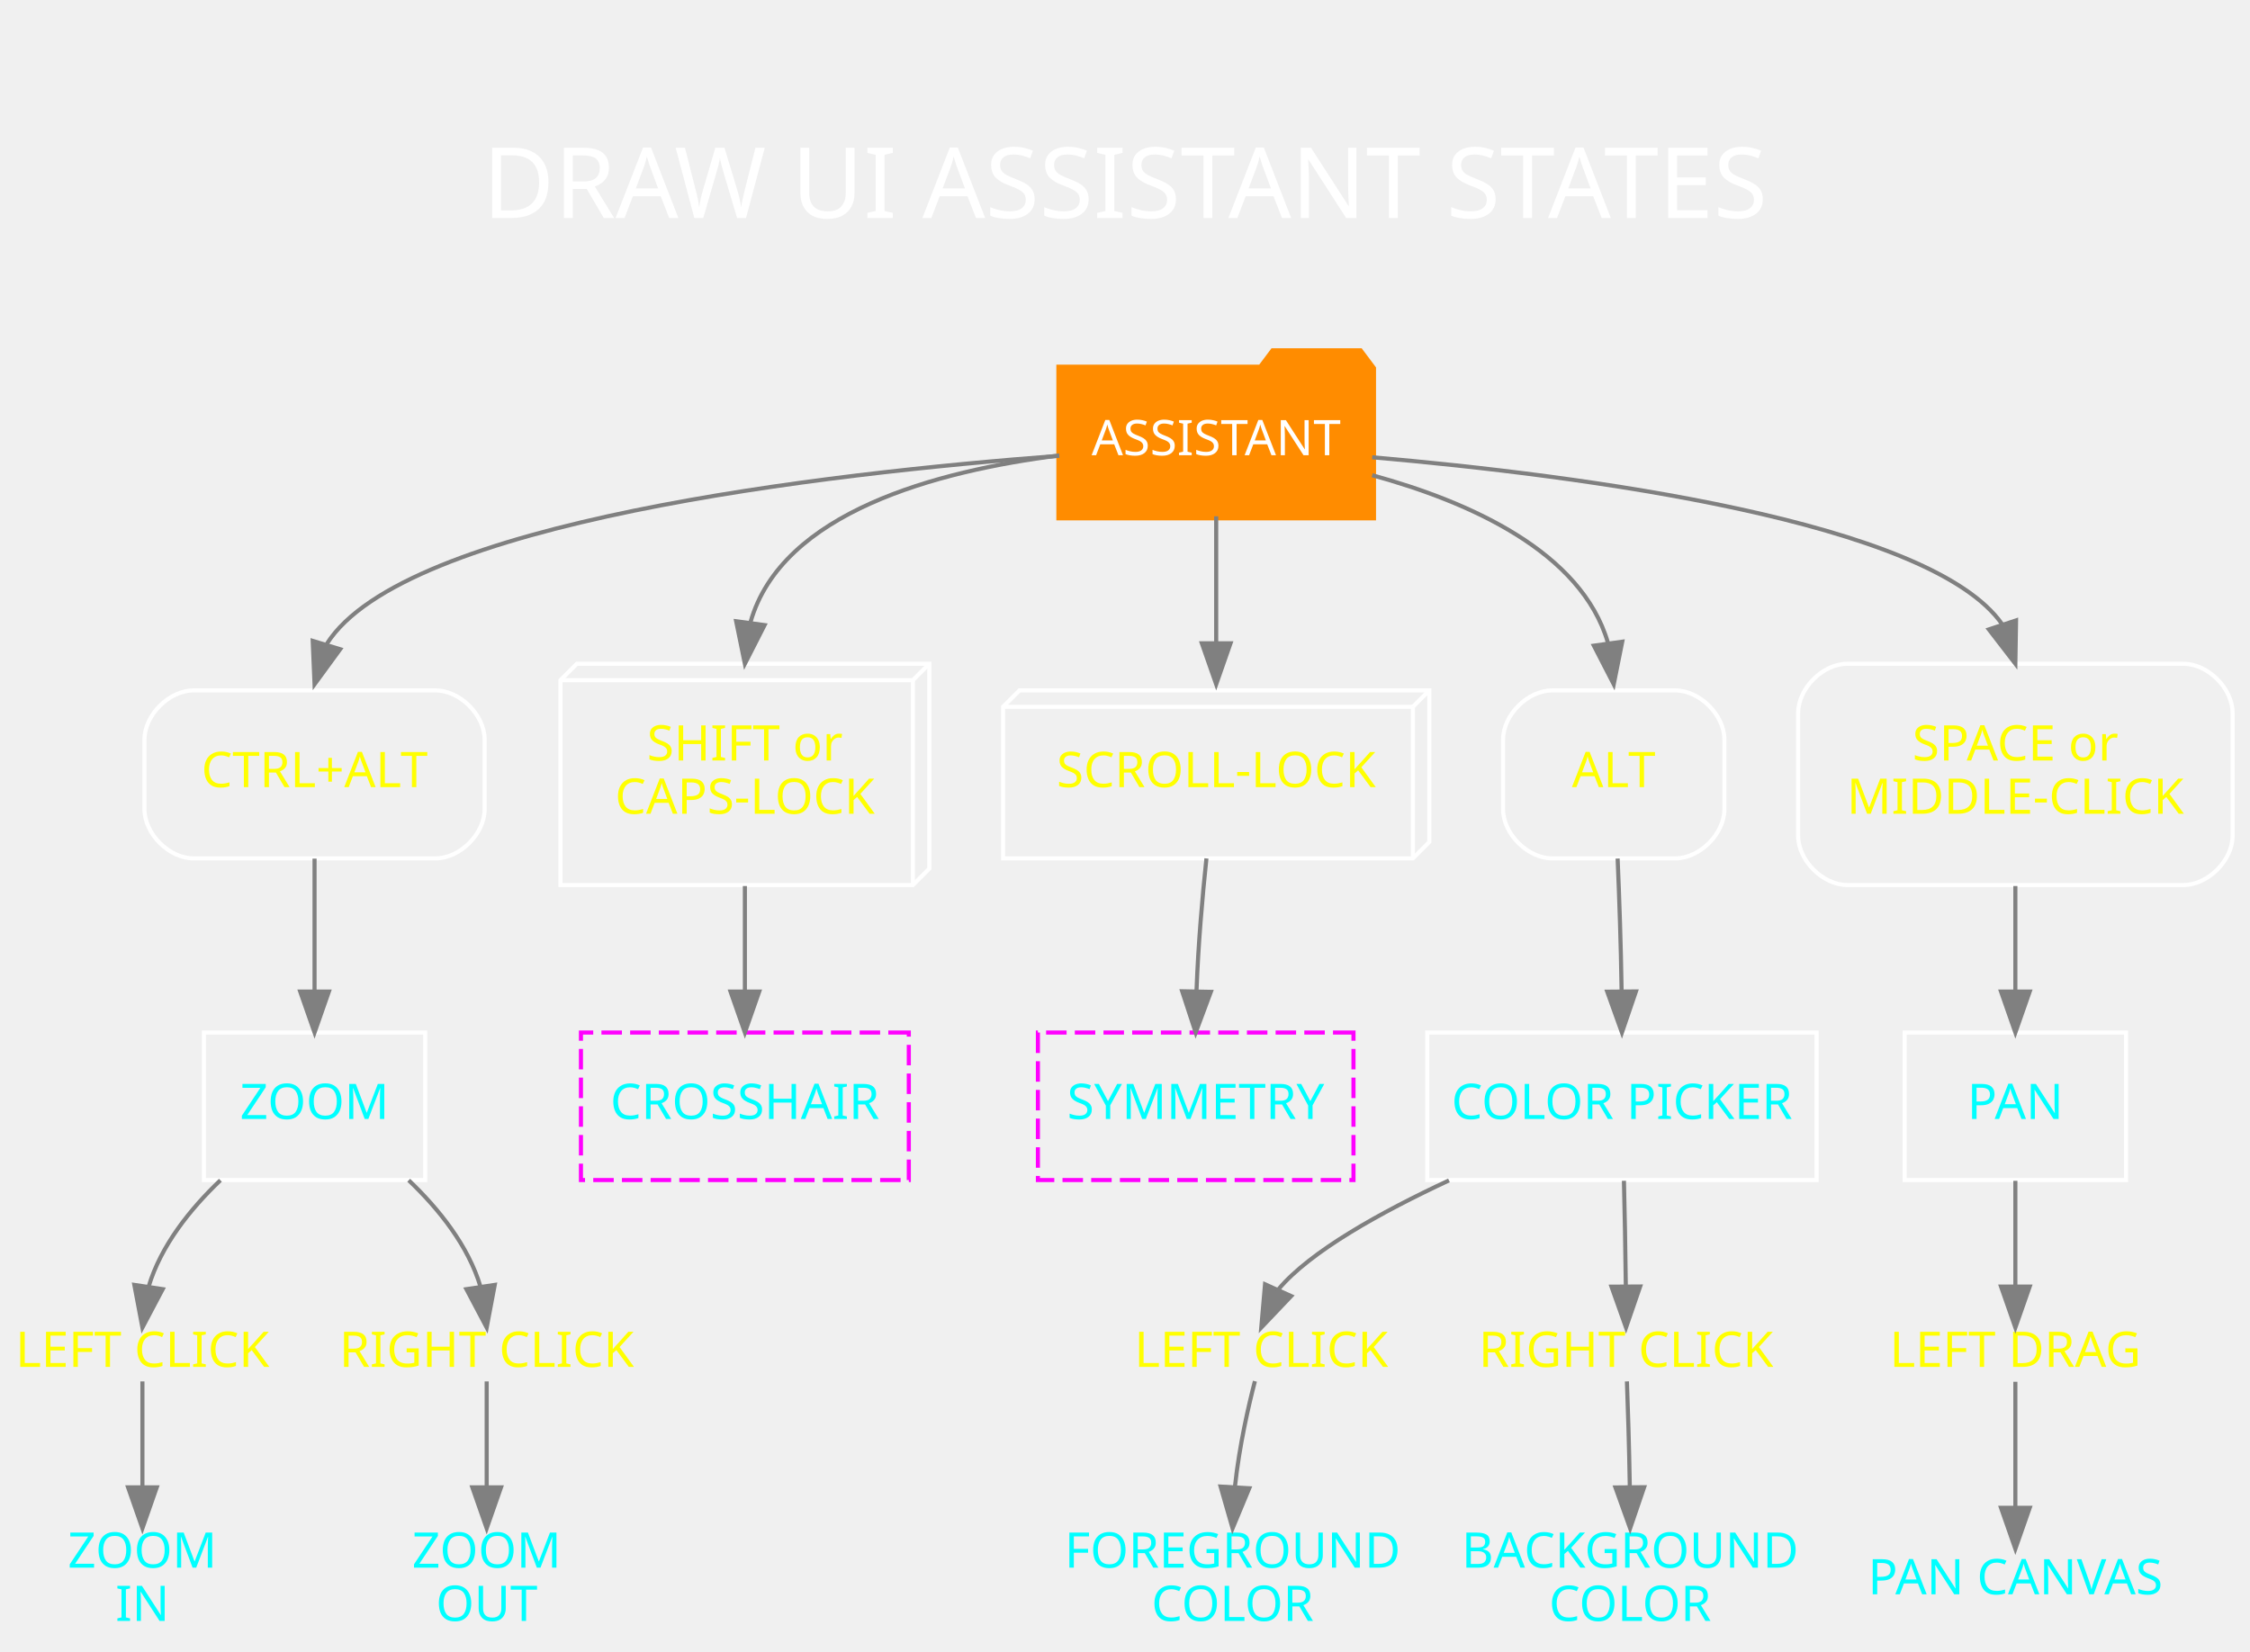
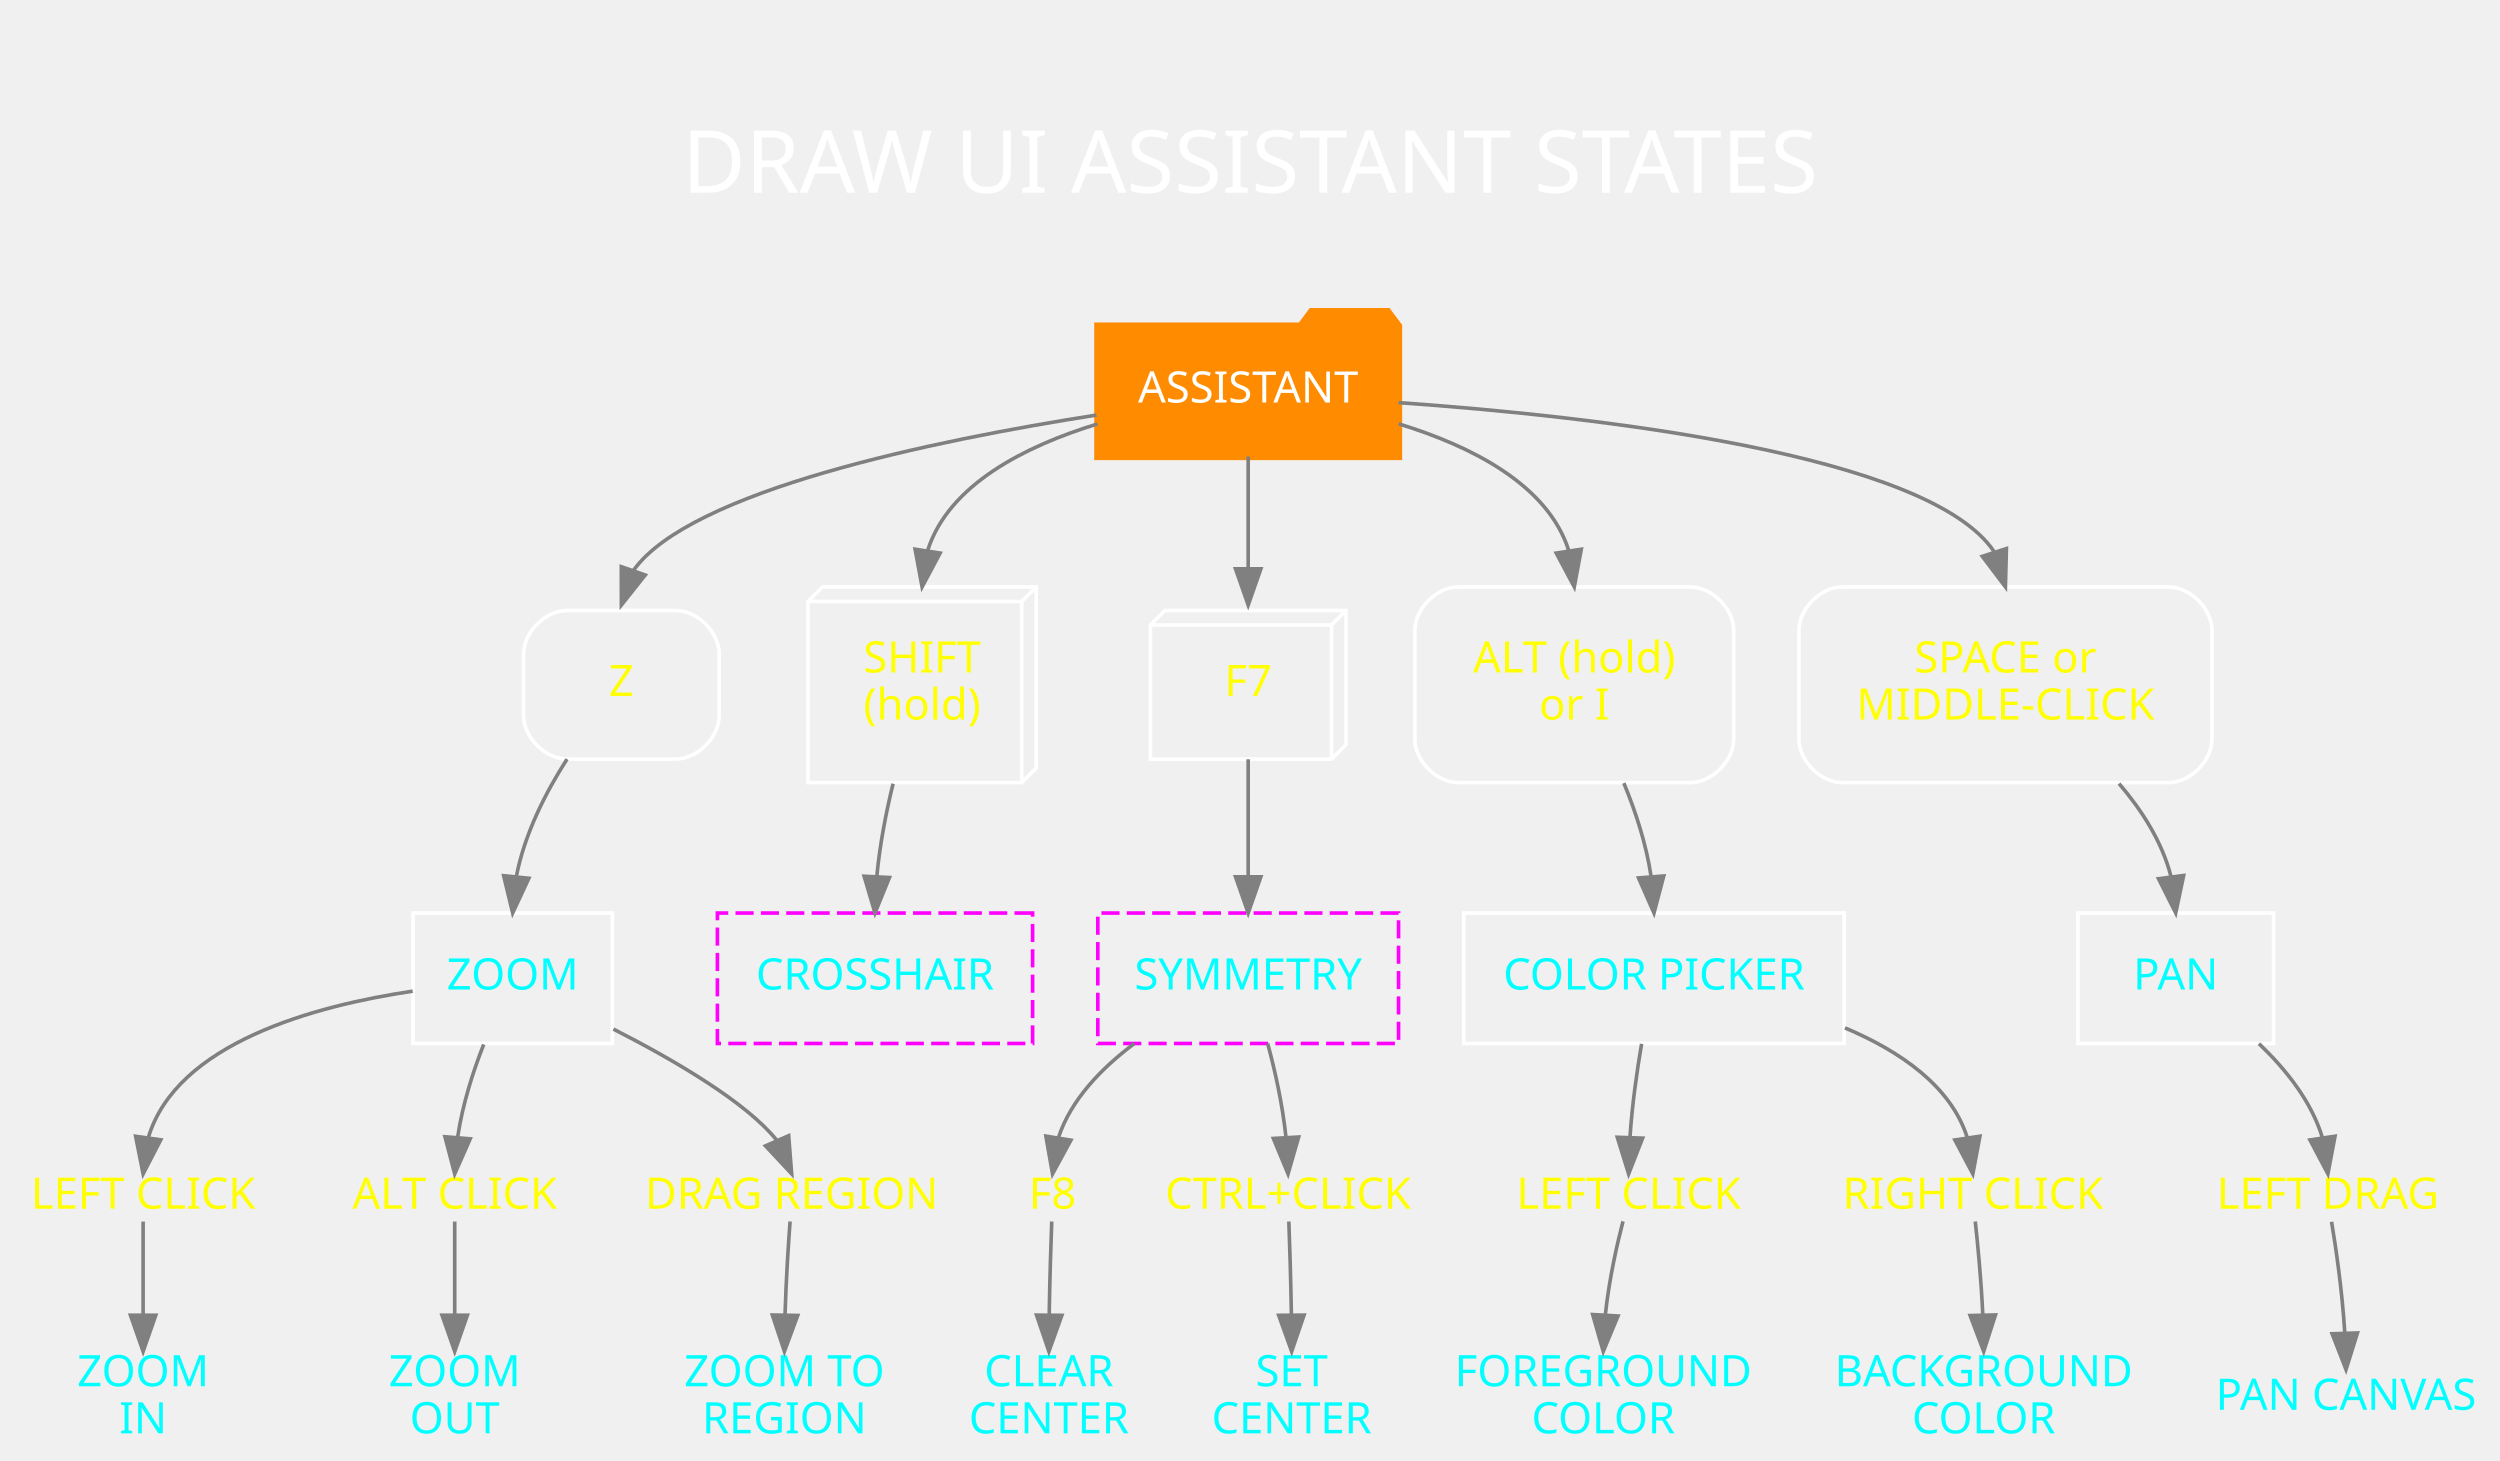
- <svg xmlns="http://www.w3.org/2000/svg" width="549pt" height="403pt" viewBox="0.00 0.00 548.50 403.00">
+ <svg xmlns="http://www.w3.org/2000/svg" width="690pt" height="403pt" viewBox="0.00 0.00 690.00 403.00">
  <g id="graph0" class="graph" transform="scale(1 1) rotate(0) translate(4 399)">
-     <text text-anchor="middle" x="270.25" y="-371.8" font-family="Cascadia Code PL" font-size="24.00" fill="white"> </text>
-     <text text-anchor="middle" x="270.25" y="-345.8" font-family="Cascadia Code PL" font-size="24.00" fill="white"> DRAW UI ASSISTANT STATES </text>
-     <text text-anchor="middle" x="270.25" y="-319.8" font-family="Cascadia Code PL" font-size="24.00" fill="white"> </text>
+     <text text-anchor="middle" x="341" y="-371.8" font-family="Cascadia Code PL" font-size="24.00" fill="white"> </text>
+     <text text-anchor="middle" x="341" y="-345.8" font-family="Cascadia Code PL" font-size="24.00" fill="white"> DRAW UI ASSISTANT STATES </text>
+     <text text-anchor="middle" x="341" y="-319.8" font-family="Cascadia Code PL" font-size="24.00" fill="white"> </text>
    <g id="node1" class="node">
-       <polygon fill="darkorange" stroke="darkorange" stroke-width="2" points="330.5,-309 327.5,-313 306.5,-313 303.5,-309 254.5,-309 254.5,-273 330.5,-273 330.5,-309" />
-       <text text-anchor="middle" x="292.5" y="-287.9" font-family="Cascadia Code PL" font-size="12.00" fill="white">ASSISTANT</text>
+       <polygon fill="darkorange" stroke="darkorange" stroke-width="2" points="382,-309 379,-313 358,-313 355,-309 299,-309 299,-273 382,-273 382,-309" />
+       <text text-anchor="middle" x="340.5" y="-287.9" font-family="Cascadia Code PL" font-size="12.00" fill="white">ASSISTANT</text>
    </g>
    <g id="node2" class="node">
-       <path fill="none" stroke="white" d="M102,-230.5C102,-230.5 43,-230.5 43,-230.5 37,-230.5 31,-224.5 31,-218.5 31,-218.5 31,-201.5 31,-201.5 31,-195.5 37,-189.5 43,-189.5 43,-189.5 102,-189.5 102,-189.5 108,-189.5 114,-195.5 114,-201.5 114,-201.5 114,-218.5 114,-218.5 114,-224.5 108,-230.5 102,-230.5" />
-       <text text-anchor="middle" x="72.5" y="-206.9" font-family="Cascadia Code PL" font-size="12.00" fill="yellow">CTRL+ALT</text>
+       <path fill="none" stroke="white" d="M182.5,-230.5C182.5,-230.5 152.5,-230.5 152.5,-230.5 146.5,-230.5 140.5,-224.5 140.5,-218.5 140.5,-218.5 140.5,-201.5 140.5,-201.5 140.5,-195.5 146.5,-189.5 152.5,-189.5 152.5,-189.5 182.5,-189.5 182.5,-189.5 188.5,-189.5 194.5,-195.5 194.5,-201.5 194.5,-201.5 194.5,-218.5 194.5,-218.5 194.5,-224.5 188.5,-230.5 182.5,-230.5" />
+       <text text-anchor="middle" x="167.5" y="-206.9" font-family="Cascadia Code PL" font-size="12.00" fill="yellow">Z</text>
    </g>
    <g id="edge1" class="edge">
-       <path fill="none" stroke="gray" d="M254.18,-287.76C197.06,-283.45 94.26,-271.65 75.48,-241.84" />
-       <polygon fill="gray" stroke="gray" points="78.75,-240.55 72.5,-232 72.05,-242.59 78.75,-240.55" />
+       <path fill="none" stroke="gray" d="M298.62,-284.44C253.62,-277.42 186.43,-263.52 170.82,-241.55" />
+       <polygon fill="gray" stroke="gray" points="174.09,-240.29 167.5,-232 167.48,-242.59 174.09,-240.29" />
    </g>
    <g id="node4" class="node">
-       <polygon fill="none" stroke="white" points="222.5,-237 136.5,-237 132.5,-233 132.5,-183 218.5,-183 222.5,-187 222.5,-237" />
-       <polyline fill="none" stroke="white" points="218.5,-233 132.5,-233 " />
-       <polyline fill="none" stroke="white" points="218.5,-233 218.5,-183 " />
-       <polyline fill="none" stroke="white" points="218.5,-233 222.5,-237 " />
-       <text text-anchor="middle" x="177.5" y="-213.4" font-family="Cascadia Code PL" font-size="12.00" fill="yellow">SHIFT or</text>
-       <text text-anchor="middle" x="177.5" y="-200.4" font-family="Cascadia Code PL" font-size="12.00" fill="yellow">CAPS-LOCK</text>
+       <polygon fill="none" stroke="white" points="282,-237 223,-237 219,-233 219,-183 278,-183 282,-187 282,-237" />
+       <polyline fill="none" stroke="white" points="278,-233 219,-233 " />
+       <polyline fill="none" stroke="white" points="278,-233 278,-183 " />
+       <polyline fill="none" stroke="white" points="278,-233 282,-237 " />
+       <text text-anchor="middle" x="250.5" y="-213.4" font-family="Cascadia Code PL" font-size="12.00" fill="yellow">SHIFT</text>
+       <text text-anchor="middle" x="250.5" y="-200.4" font-family="Cascadia Code PL" font-size="12.00" fill="yellow">(hold)</text>
    </g>
    <g id="edge3" class="edge">
-       <path fill="none" stroke="gray" d="M254.21,-287.84C224.28,-284.07 186.51,-273.98 178.88,-247.19" />
-       <polygon fill="gray" stroke="gray" points="182.31,-246.44 177.5,-237 175.37,-247.38 182.31,-246.44" />
+       <path fill="none" stroke="gray" d="M298.92,-282C278.84,-275.85 257.85,-265.23 252.06,-247.15" />
+       <polygon fill="gray" stroke="gray" points="255.48,-246.35 250.5,-237 248.56,-247.42 255.48,-246.35" />
    </g>
    <g id="node6" class="node">
-       <polygon fill="none" stroke="white" points="344.5,-230.5 244.5,-230.5 240.5,-226.5 240.5,-189.5 340.5,-189.5 344.5,-193.5 344.5,-230.5" />
-       <polyline fill="none" stroke="white" points="340.5,-226.5 240.5,-226.5 " />
-       <polyline fill="none" stroke="white" points="340.5,-226.5 340.5,-189.5 " />
-       <polyline fill="none" stroke="white" points="340.5,-226.5 344.5,-230.5 " />
-       <text text-anchor="middle" x="292.5" y="-206.9" font-family="Cascadia Code PL" font-size="12.00" fill="yellow">SCROLL-LOCK</text>
+       <polygon fill="none" stroke="white" points="367.5,-230.5 317.5,-230.5 313.5,-226.5 313.5,-189.5 363.5,-189.5 367.5,-193.5 367.5,-230.5" />
+       <polyline fill="none" stroke="white" points="363.5,-226.5 313.5,-226.5 " />
+       <polyline fill="none" stroke="white" points="363.5,-226.5 363.5,-189.5 " />
+       <polyline fill="none" stroke="white" points="363.5,-226.5 367.5,-230.5 " />
+       <text text-anchor="middle" x="340.5" y="-206.9" font-family="Cascadia Code PL" font-size="12.00" fill="yellow">F7</text>
    </g>
    <g id="edge5" class="edge">
-       <path fill="none" stroke="gray" d="M292.5,-273C292.5,-264.24 292.5,-253.13 292.5,-242.26" />
-       <polygon fill="gray" stroke="gray" points="296,-242 292.5,-232 289,-242 296,-242" />
+       <path fill="none" stroke="gray" d="M340.5,-273C340.5,-264.24 340.5,-253.13 340.5,-242.26" />
+       <polygon fill="gray" stroke="gray" points="344,-242 340.5,-232 337,-242 344,-242" />
    </g>
    <g id="node8" class="node">
-       <path fill="none" stroke="white" d="M404.5,-230.5C404.5,-230.5 374.5,-230.5 374.5,-230.5 368.5,-230.5 362.5,-224.5 362.5,-218.5 362.5,-218.5 362.5,-201.5 362.5,-201.5 362.5,-195.5 368.5,-189.5 374.5,-189.5 374.5,-189.5 404.5,-189.5 404.5,-189.5 410.5,-189.5 416.5,-195.5 416.5,-201.5 416.5,-201.5 416.5,-218.5 416.5,-218.5 416.5,-224.5 410.5,-230.5 404.5,-230.5" />
-       <text text-anchor="middle" x="389.5" y="-206.9" font-family="Cascadia Code PL" font-size="12.00" fill="yellow">ALT</text>
+       <path fill="none" stroke="white" d="M462.5,-237C462.5,-237 398.5,-237 398.5,-237 392.5,-237 386.5,-231 386.5,-225 386.5,-225 386.5,-195 386.5,-195 386.5,-189 392.5,-183 398.5,-183 398.5,-183 462.5,-183 462.5,-183 468.5,-183 474.5,-189 474.5,-195 474.5,-195 474.5,-225 474.5,-225 474.5,-231 468.5,-237 462.5,-237" />
+       <text text-anchor="middle" x="430.5" y="-213.4" font-family="Cascadia Code PL" font-size="12.00" fill="yellow">ALT (hold)</text>
+       <text text-anchor="middle" x="430.5" y="-200.4" font-family="Cascadia Code PL" font-size="12.00" fill="yellow">or I</text>
    </g>
    <g id="edge7" class="edge">
-       <path fill="none" stroke="gray" d="M330.56,-283.02C354.34,-276.51 381.63,-264.34 388.08,-242.14" />
-       <polygon fill="gray" stroke="gray" points="391.58,-242.39 389.5,-232 384.65,-241.42 391.58,-242.39" />
+       <path fill="none" stroke="gray" d="M382.08,-282C402.16,-275.85 423.15,-265.23 428.94,-247.15" />
+       <polygon fill="gray" stroke="gray" points="432.44,-247.42 430.5,-237 425.52,-246.35 432.44,-247.42" />
    </g>
    <g id="node10" class="node">
-       <path fill="none" stroke="white" d="M528.5,-237C528.5,-237 446.5,-237 446.5,-237 440.5,-237 434.5,-231 434.5,-225 434.5,-225 434.5,-195 434.5,-195 434.5,-189 440.5,-183 446.5,-183 446.5,-183 528.5,-183 528.5,-183 534.5,-183 540.5,-189 540.5,-195 540.5,-195 540.5,-225 540.5,-225 540.5,-231 534.5,-237 528.5,-237" />
-       <text text-anchor="middle" x="487.5" y="-213.4" font-family="Cascadia Code PL" font-size="12.00" fill="yellow">SPACE or</text>
-       <text text-anchor="middle" x="487.5" y="-200.4" font-family="Cascadia Code PL" font-size="12.00" fill="yellow">MIDDLE-CLICK</text>
+       <path fill="none" stroke="white" d="M594.5,-237C594.5,-237 504.5,-237 504.5,-237 498.5,-237 492.5,-231 492.5,-225 492.5,-225 492.5,-195 492.5,-195 492.5,-189 498.5,-183 504.5,-183 504.5,-183 594.5,-183 594.5,-183 600.5,-183 606.5,-189 606.5,-195 606.5,-195 606.5,-225 606.5,-225 606.5,-231 600.5,-237 594.5,-237" />
+       <text text-anchor="middle" x="549.5" y="-213.4" font-family="Cascadia Code PL" font-size="12.00" fill="yellow">SPACE or</text>
+       <text text-anchor="middle" x="549.5" y="-200.4" font-family="Cascadia Code PL" font-size="12.00" fill="yellow">MIDDLE-CLICK</text>
    </g>
    <g id="edge9" class="edge">
-       <path fill="none" stroke="gray" d="M330.56,-287.4C381.32,-282.98 466.85,-271.9 484.33,-246.57" />
-       <polygon fill="gray" stroke="gray" points="487.67,-247.59 487.5,-237 481.03,-245.39 487.67,-247.59" />
+       <path fill="none" stroke="gray" d="M382.04,-287.87C436.8,-284.02 528.34,-273.64 546.36,-246.76" />
+       <polygon fill="gray" stroke="gray" points="549.77,-247.59 549.5,-237 543.11,-245.45 549.77,-247.59" />
    </g>
    <g id="node3" class="node">
-       <polygon fill="none" stroke="white" points="99.5,-147 45.5,-147 45.5,-111 99.5,-111 99.5,-147" />
-       <text text-anchor="middle" x="72.5" y="-125.9" font-family="Cascadia Code PL" font-size="12.00" fill="cyan">ZOOM</text>
+       <polygon fill="none" stroke="white" points="165,-147 110,-147 110,-111 165,-111 165,-147" />
+       <text text-anchor="middle" x="137.5" y="-125.9" font-family="Cascadia Code PL" font-size="12.00" fill="cyan">ZOOM</text>
    </g>
    <g id="edge2" class="edge">
-       <path fill="none" stroke="gray" d="M72.5,-189.45C72.5,-180.11 72.5,-168.52 72.5,-157.22" />
-       <polygon fill="gray" stroke="gray" points="76,-157 72.5,-147 69,-157 76,-157" />
+       <path fill="none" stroke="gray" d="M152.5,-189.48C146.64,-180.36 140.78,-168.9 138.5,-157.03" />
+       <polygon fill="gray" stroke="gray" points="141.97,-156.6 137.5,-147 135.01,-157.3 141.97,-156.6" />
    </g>
    <g id="node16" class="node">
-       <text text-anchor="middle" x="30.5" y="-65.4" font-family="Cascadia Code PL" font-size="12.00" fill="yellow">LEFT CLICK </text>
+       <text text-anchor="middle" x="35.5" y="-65.4" font-family="Cascadia Code PL" font-size="12.00" fill="yellow">LEFT CLICK </text>
    </g>
    <g id="edge15" class="edge">
-       <path fill="none" stroke="gray" d="M49.53,-110.95C42.1,-103.87 35,-94.97 32,-84.94" />
-       <polygon fill="gray" stroke="gray" points="35.45,-84.37 30.5,-75 28.53,-85.41 35.45,-84.37" />
+       <path fill="none" stroke="gray" d="M109.9,-125.44C82.88,-121.42 44.67,-111.14 36.91,-84.94" />
+       <polygon fill="gray" stroke="gray" points="40.37,-84.41 35.5,-75 33.43,-85.39 40.37,-84.41" />
    </g>
    <g id="node18" class="node">
-       <text text-anchor="middle" x="114.5" y="-65.4" font-family="Cascadia Code PL" font-size="12.00" fill="yellow">RIGHT CLICK </text>
+       <text text-anchor="middle" x="121.5" y="-65.4" font-family="Cascadia Code PL" font-size="12.00" fill="yellow">ALT CLICK </text>
    </g>
    <g id="edge17" class="edge">
-       <path fill="none" stroke="gray" d="M95.47,-110.95C102.9,-103.87 110,-94.97 113,-84.94" />
-       <polygon fill="gray" stroke="gray" points="116.47,-85.41 114.5,-75 109.55,-84.37 116.47,-85.41" />
+       <path fill="none" stroke="gray" d="M129.5,-110.73C126.59,-103.33 123.69,-94.32 122.32,-85.22" />
+       <polygon fill="gray" stroke="gray" points="125.78,-84.69 121.5,-75 118.81,-85.25 125.78,-84.69" />
+     </g>
+     <g id="node20" class="node">
+       <text text-anchor="middle" x="214.5" y="-65.4" font-family="Cascadia Code PL" font-size="12.00" fill="yellow">DRAG REGION</text>
+     </g>
+     <g id="edge19" class="edge">
+       <path fill="none" stroke="gray" d="M165.3,-114.97C182.19,-106.35 202.06,-94.73 210.44,-84.22" />
+       <polygon fill="gray" stroke="gray" points="213.67,-85.56 214.5,-75 207.27,-82.74 213.67,-85.56" />
    </g>
    <g id="node5" class="node">
-       <polygon fill="none" stroke="magenta" stroke-dasharray="5,2" points="217.5,-147 137.5,-147 137.5,-111 217.5,-111 217.5,-147" />
-       <text text-anchor="middle" x="177.5" y="-125.9" font-family="Cascadia Code PL" font-size="12.00" fill="cyan">CROSSHAIR</text>
+       <polygon fill="none" stroke="magenta" stroke-dasharray="5,2" points="281,-147 194,-147 194,-111 281,-111 281,-147" />
+       <text text-anchor="middle" x="237.5" y="-125.9" font-family="Cascadia Code PL" font-size="12.00" fill="cyan">CROSSHAIR</text>
    </g>
    <g id="edge4" class="edge">
-       <path fill="none" stroke="gray" d="M177.5,-182.75C177.5,-174.82 177.5,-165.88 177.5,-157.12" />
-       <polygon fill="gray" stroke="gray" points="181,-157 177.5,-147 174,-157 181,-157" />
+       <path fill="none" stroke="gray" d="M242.49,-182.7C240.57,-174.84 238.83,-165.97 238.01,-157.2" />
+       <polygon fill="gray" stroke="gray" points="241.49,-156.81 237.5,-147 234.5,-157.16 241.49,-156.81" />
    </g>
    <g id="node7" class="node">
-       <polygon fill="none" stroke="magenta" stroke-dasharray="5,2" points="326,-147 249,-147 249,-111 326,-111 326,-147" />
-       <text text-anchor="middle" x="287.5" y="-125.9" font-family="Cascadia Code PL" font-size="12.00" fill="cyan">SYMMETRY</text>
+       <polygon fill="none" stroke="magenta" stroke-dasharray="5,2" points="382,-147 299,-147 299,-111 382,-111 382,-147" />
+       <text text-anchor="middle" x="340.5" y="-125.9" font-family="Cascadia Code PL" font-size="12.00" fill="cyan">SYMMETRY</text>
    </g>
    <g id="edge6" class="edge">
-       <path fill="none" stroke="gray" d="M290.12,-189.49C289.13,-180.15 288.12,-168.56 287.7,-157.24" />
-       <polygon fill="gray" stroke="gray" points="291.2,-156.93 287.5,-147 284.2,-157.07 291.2,-156.93" />
+       <path fill="none" stroke="gray" d="M340.5,-189.45C340.5,-180.11 340.5,-168.52 340.5,-157.22" />
+       <polygon fill="gray" stroke="gray" points="344,-157 340.5,-147 337,-157 344,-157" />
+     </g>
+     <g id="node22" class="node">
+       <text text-anchor="middle" x="286.5" y="-65.4" font-family="Cascadia Code PL" font-size="12.00" fill="yellow">F8</text>
+     </g>
+     <g id="edge21" class="edge">
+       <path fill="none" stroke="gray" d="M309.09,-110.99C299.99,-104.2 291.58,-95.49 288.14,-85.06" />
+       <polygon fill="gray" stroke="gray" points="291.57,-84.31 286.5,-75 284.66,-85.43 291.57,-84.31" />
+     </g>
+     <g id="node24" class="node">
+       <text text-anchor="middle" x="351.5" y="-65.4" font-family="Cascadia Code PL" font-size="12.00" fill="yellow">CTRL+CLICK</text>
+     </g>
+     <g id="edge23" class="edge">
+       <path fill="none" stroke="gray" d="M345.87,-111C347.9,-103.51 349.95,-94.35 350.92,-85.21" />
+       <polygon fill="gray" stroke="gray" points="354.43,-85.18 351.5,-75 347.44,-84.79 354.43,-85.18" />
    </g>
    <g id="node9" class="node">
-       <polygon fill="none" stroke="white" points="439,-147 344,-147 344,-111 439,-111 439,-147" />
-       <text text-anchor="middle" x="391.5" y="-125.9" font-family="Cascadia Code PL" font-size="12.00" fill="cyan">COLOR PICKER</text>
+       <polygon fill="none" stroke="white" points="505,-147 400,-147 400,-111 505,-111 505,-147" />
+       <text text-anchor="middle" x="452.5" y="-125.9" font-family="Cascadia Code PL" font-size="12.00" fill="cyan">COLOR PICKER</text>
    </g>
    <g id="edge8" class="edge">
-       <path fill="none" stroke="gray" d="M390.45,-189.46C390.85,-180.12 391.25,-168.52 391.42,-157.22" />
-       <polygon fill="gray" stroke="gray" points="394.92,-157.03 391.5,-147 387.92,-156.97 394.92,-157.03" />
+       <path fill="none" stroke="gray" d="M444.18,-182.86C447.43,-175.01 450.35,-166.09 451.7,-157.11" />
+       <polygon fill="gray" stroke="gray" points="455.2,-157.24 452.5,-147 448.23,-156.69 455.2,-157.24" />
    </g>
    <g id="node12" class="node">
-       <text text-anchor="middle" x="303.5" y="-65.4" font-family="Cascadia Code PL" font-size="12.00" fill="yellow">LEFT CLICK</text>
+       <text text-anchor="middle" x="445.5" y="-65.4" font-family="Cascadia Code PL" font-size="12.00" fill="yellow">LEFT CLICK</text>
    </g>
    <g id="edge11" class="edge">
-       <path fill="none" stroke="gray" d="M349.3,-110.91C332.54,-103.1 315.43,-93.56 307.72,-84.37" />
-       <polygon fill="gray" stroke="gray" points="310.8,-82.68 303.5,-75 304.42,-85.56 310.8,-82.68" />
+       <path fill="none" stroke="gray" d="M449.08,-110.89C447.79,-103.37 446.49,-94.2 445.87,-85.12" />
+       <polygon fill="gray" stroke="gray" points="449.36,-84.87 445.5,-75 442.37,-85.12 449.36,-84.87" />
    </g>
    <g id="node14" class="node">
-       <text text-anchor="middle" x="392.5" y="-65.4" font-family="Cascadia Code PL" font-size="12.00" fill="yellow">RIGHT CLICK</text>
+       <text text-anchor="middle" x="540.5" y="-65.4" font-family="Cascadia Code PL" font-size="12.00" fill="yellow">RIGHT CLICK</text>
    </g>
    <g id="edge13" class="edge">
-       <path fill="none" stroke="gray" d="M391.99,-110.82C392.17,-103.28 392.36,-94.1 392.45,-85.06" />
-       <polygon fill="gray" stroke="gray" points="395.95,-85.02 392.5,-75 388.95,-84.98 395.95,-85.02" />
+       <path fill="none" stroke="gray" d="M505.21,-115.3C520.59,-108.81 534.48,-99.17 538.98,-84.99" />
+       <polygon fill="gray" stroke="gray" points="542.46,-85.41 540.5,-75 535.54,-84.36 542.46,-85.41" />
    </g>
    <g id="node11" class="node">
-       <polygon fill="none" stroke="white" points="514.5,-147 460.5,-147 460.5,-111 514.5,-111 514.5,-147" />
-       <text text-anchor="middle" x="487.5" y="-125.9" font-family="Cascadia Code PL" font-size="12.00" fill="cyan">PAN</text>
+       <polygon fill="none" stroke="white" points="623.5,-147 569.5,-147 569.5,-111 623.5,-111 623.5,-147" />
+       <text text-anchor="middle" x="596.5" y="-125.9" font-family="Cascadia Code PL" font-size="12.00" fill="cyan">PAN</text>
    </g>
    <g id="edge10" class="edge">
-       <path fill="none" stroke="gray" d="M487.5,-182.75C487.5,-174.82 487.5,-165.88 487.5,-157.12" />
-       <polygon fill="gray" stroke="gray" points="491,-157 487.5,-147 484,-157 491,-157" />
-     </g>
-     <g id="node20" class="node">
-       <text text-anchor="middle" x="487.5" y="-65.4" font-family="Cascadia Code PL" font-size="12.00" fill="yellow">LEFT DRAG</text>
-     </g>
-     <g id="edge19" class="edge">
-       <path fill="none" stroke="gray" d="M487.5,-110.81C487.5,-103.28 487.5,-94.1 487.5,-85.06" />
-       <polygon fill="gray" stroke="gray" points="491,-85 487.5,-75 484,-85 491,-85" />
+       <path fill="none" stroke="gray" d="M580.85,-182.73C587.25,-175.27 592.77,-166.57 595.19,-157.11" />
+       <polygon fill="gray" stroke="gray" points="598.69,-157.37 596.5,-147 591.75,-156.47 598.69,-157.37" />
+     </g>
+     <g id="node26" class="node">
+       <text text-anchor="middle" x="638.5" y="-65.4" font-family="Cascadia Code PL" font-size="12.00" fill="yellow">LEFT DRAG</text>
+     </g>
+     <g id="edge25" class="edge">
+       <path fill="none" stroke="gray" d="M619.47,-110.95C626.9,-103.87 634,-94.97 637,-84.94" />
+       <polygon fill="gray" stroke="gray" points="640.47,-85.41 638.5,-75 633.55,-84.37 640.47,-85.41" />
    </g>
    <g id="node13" class="node">
-       <text text-anchor="middle" x="296.5" y="-16.4" font-family="Cascadia Code PL" font-size="12.00" fill="cyan">FOREGROUND</text>
-       <text text-anchor="middle" x="296.5" y="-3.4" font-family="Cascadia Code PL" font-size="12.00" fill="cyan">COLOR</text>
+       <text text-anchor="middle" x="438.5" y="-16.4" font-family="Cascadia Code PL" font-size="12.00" fill="cyan">FOREGROUND</text>
+       <text text-anchor="middle" x="438.5" y="-3.4" font-family="Cascadia Code PL" font-size="12.00" fill="cyan">COLOR</text>
    </g>
    <g id="edge12" class="edge">
-       <path fill="none" stroke="gray" d="M301.95,-61.91C300.42,-56.03 298.16,-46.26 297.09,-36.3" />
-       <polygon fill="gray" stroke="gray" points="300.57,-35.78 296.5,-26 293.58,-36.19 300.57,-35.78" />
+       <path fill="none" stroke="gray" d="M443.95,-61.91C442.42,-56.03 440.16,-46.26 439.09,-36.3" />
+       <polygon fill="gray" stroke="gray" points="442.57,-35.78 438.5,-26 435.58,-36.19 442.57,-35.78" />
    </g>
    <g id="node15" class="node">
-       <text text-anchor="middle" x="393.5" y="-16.4" font-family="Cascadia Code PL" font-size="12.00" fill="cyan">BACKGROUND</text>
-       <text text-anchor="middle" x="393.5" y="-3.4" font-family="Cascadia Code PL" font-size="12.00" fill="cyan">COLOR</text>
+       <text text-anchor="middle" x="543.5" y="-16.4" font-family="Cascadia Code PL" font-size="12.00" fill="cyan">BACKGROUND</text>
+       <text text-anchor="middle" x="543.5" y="-3.4" font-family="Cascadia Code PL" font-size="12.00" fill="cyan">COLOR</text>
    </g>
    <g id="edge14" class="edge">
-       <path fill="none" stroke="gray" d="M392.72,-61.86C392.94,-55.94 393.26,-46.12 393.42,-36.21" />
-       <polygon fill="gray" stroke="gray" points="396.92,-36.03 393.5,-26 389.92,-35.97 396.92,-36.03" />
+       <path fill="none" stroke="gray" d="M541.17,-61.87C541.82,-55.95 542.79,-46.14 543.25,-36.22" />
+       <polygon fill="gray" stroke="gray" points="546.75,-36.08 543.5,-26 539.75,-35.91 546.75,-36.08" />
    </g>
    <g id="node17" class="node">
-       <text text-anchor="middle" x="30.5" y="-16.4" font-family="Cascadia Code PL" font-size="12.00" fill="cyan">ZOOM</text>
-       <text text-anchor="middle" x="30.5" y="-3.4" font-family="Cascadia Code PL" font-size="12.00" fill="cyan">IN</text>
+       <text text-anchor="middle" x="35.5" y="-16.4" font-family="Cascadia Code PL" font-size="12.00" fill="cyan">ZOOM</text>
+       <text text-anchor="middle" x="35.5" y="-3.4" font-family="Cascadia Code PL" font-size="12.00" fill="cyan">IN</text>
    </g>
    <g id="edge16" class="edge">
-       <path fill="none" stroke="gray" d="M30.5,-61.86C30.5,-55.94 30.5,-46.12 30.5,-36.2" />
-       <polygon fill="gray" stroke="gray" points="34,-36 30.5,-26 27,-36 34,-36" />
+       <path fill="none" stroke="gray" d="M35.5,-61.86C35.5,-55.94 35.5,-46.12 35.5,-36.2" />
+       <polygon fill="gray" stroke="gray" points="39,-36 35.5,-26 32,-36 39,-36" />
    </g>
    <g id="node19" class="node">
-       <text text-anchor="middle" x="114.5" y="-16.4" font-family="Cascadia Code PL" font-size="12.00" fill="cyan">ZOOM</text>
-       <text text-anchor="middle" x="114.5" y="-3.4" font-family="Cascadia Code PL" font-size="12.00" fill="cyan">OUT</text>
+       <text text-anchor="middle" x="121.5" y="-16.4" font-family="Cascadia Code PL" font-size="12.00" fill="cyan">ZOOM</text>
+       <text text-anchor="middle" x="121.5" y="-3.4" font-family="Cascadia Code PL" font-size="12.00" fill="cyan">OUT</text>
    </g>
    <g id="edge18" class="edge">
-       <path fill="none" stroke="gray" d="M114.5,-61.86C114.5,-55.94 114.5,-46.12 114.5,-36.2" />
-       <polygon fill="gray" stroke="gray" points="118,-36 114.5,-26 111,-36 118,-36" />
+       <path fill="none" stroke="gray" d="M121.5,-61.86C121.5,-55.94 121.5,-46.12 121.5,-36.2" />
+       <polygon fill="gray" stroke="gray" points="125,-36 121.5,-26 118,-36 125,-36" />
    </g>
    <g id="node21" class="node">
-       <text text-anchor="middle" x="487.5" y="-9.9" font-family="Cascadia Code PL" font-size="12.00" fill="cyan">PAN CANVAS</text>
+       <text text-anchor="middle" x="212.5" y="-16.4" font-family="Cascadia Code PL" font-size="12.00" fill="cyan">ZOOM TO</text>
+       <text text-anchor="middle" x="212.5" y="-3.4" font-family="Cascadia Code PL" font-size="12.00" fill="cyan">REGION</text>
    </g>
    <g id="edge20" class="edge">
-       <path fill="none" stroke="gray" d="M487.5,-61.77C487.5,-54.99 487.5,-43.1 487.5,-31.26" />
-       <polygon fill="gray" stroke="gray" points="491,-31 487.5,-21 484,-31 491,-31" />
+       <path fill="none" stroke="gray" d="M214.06,-61.87C213.62,-55.94 212.97,-46.13 212.67,-36.21" />
+       <polygon fill="gray" stroke="gray" points="216.17,-35.94 212.5,-26 209.17,-36.06 216.17,-35.94" />
+     </g>
+     <g id="node23" class="node">
+       <text text-anchor="middle" x="285.5" y="-16.4" font-family="Cascadia Code PL" font-size="12.00" fill="cyan">CLEAR</text>
+       <text text-anchor="middle" x="285.5" y="-3.4" font-family="Cascadia Code PL" font-size="12.00" fill="cyan">CENTER</text>
+     </g>
+     <g id="edge22" class="edge">
+       <path fill="none" stroke="gray" d="M286.28,-61.86C286.06,-55.94 285.74,-46.12 285.58,-36.21" />
+       <polygon fill="gray" stroke="gray" points="289.08,-35.97 285.5,-26 282.08,-36.03 289.08,-35.97" />
+     </g>
+     <g id="node25" class="node">
+       <text text-anchor="middle" x="352.5" y="-16.4" font-family="Cascadia Code PL" font-size="12.00" fill="cyan">SET</text>
+       <text text-anchor="middle" x="352.5" y="-3.4" font-family="Cascadia Code PL" font-size="12.00" fill="cyan">CENTER</text>
+     </g>
+     <g id="edge24" class="edge">
+       <path fill="none" stroke="gray" d="M351.72,-61.86C351.94,-55.94 352.26,-46.12 352.42,-36.21" />
+       <polygon fill="gray" stroke="gray" points="355.92,-36.03 352.5,-26 348.92,-35.97 355.92,-36.03" />
+     </g>
+     <g id="node27" class="node">
+       <text text-anchor="middle" x="643.5" y="-9.9" font-family="Cascadia Code PL" font-size="12.00" fill="cyan">PAN CANVAS</text>
+     </g>
+     <g id="edge26" class="edge">
+       <path fill="none" stroke="gray" d="M639.51,-61.79C640.64,-55.03 642.41,-43.16 643.15,-31.3" />
+       <polygon fill="gray" stroke="gray" points="646.66,-31.11 643.5,-21 639.66,-30.88 646.66,-31.11" />
    </g>
  </g>
</svg>
